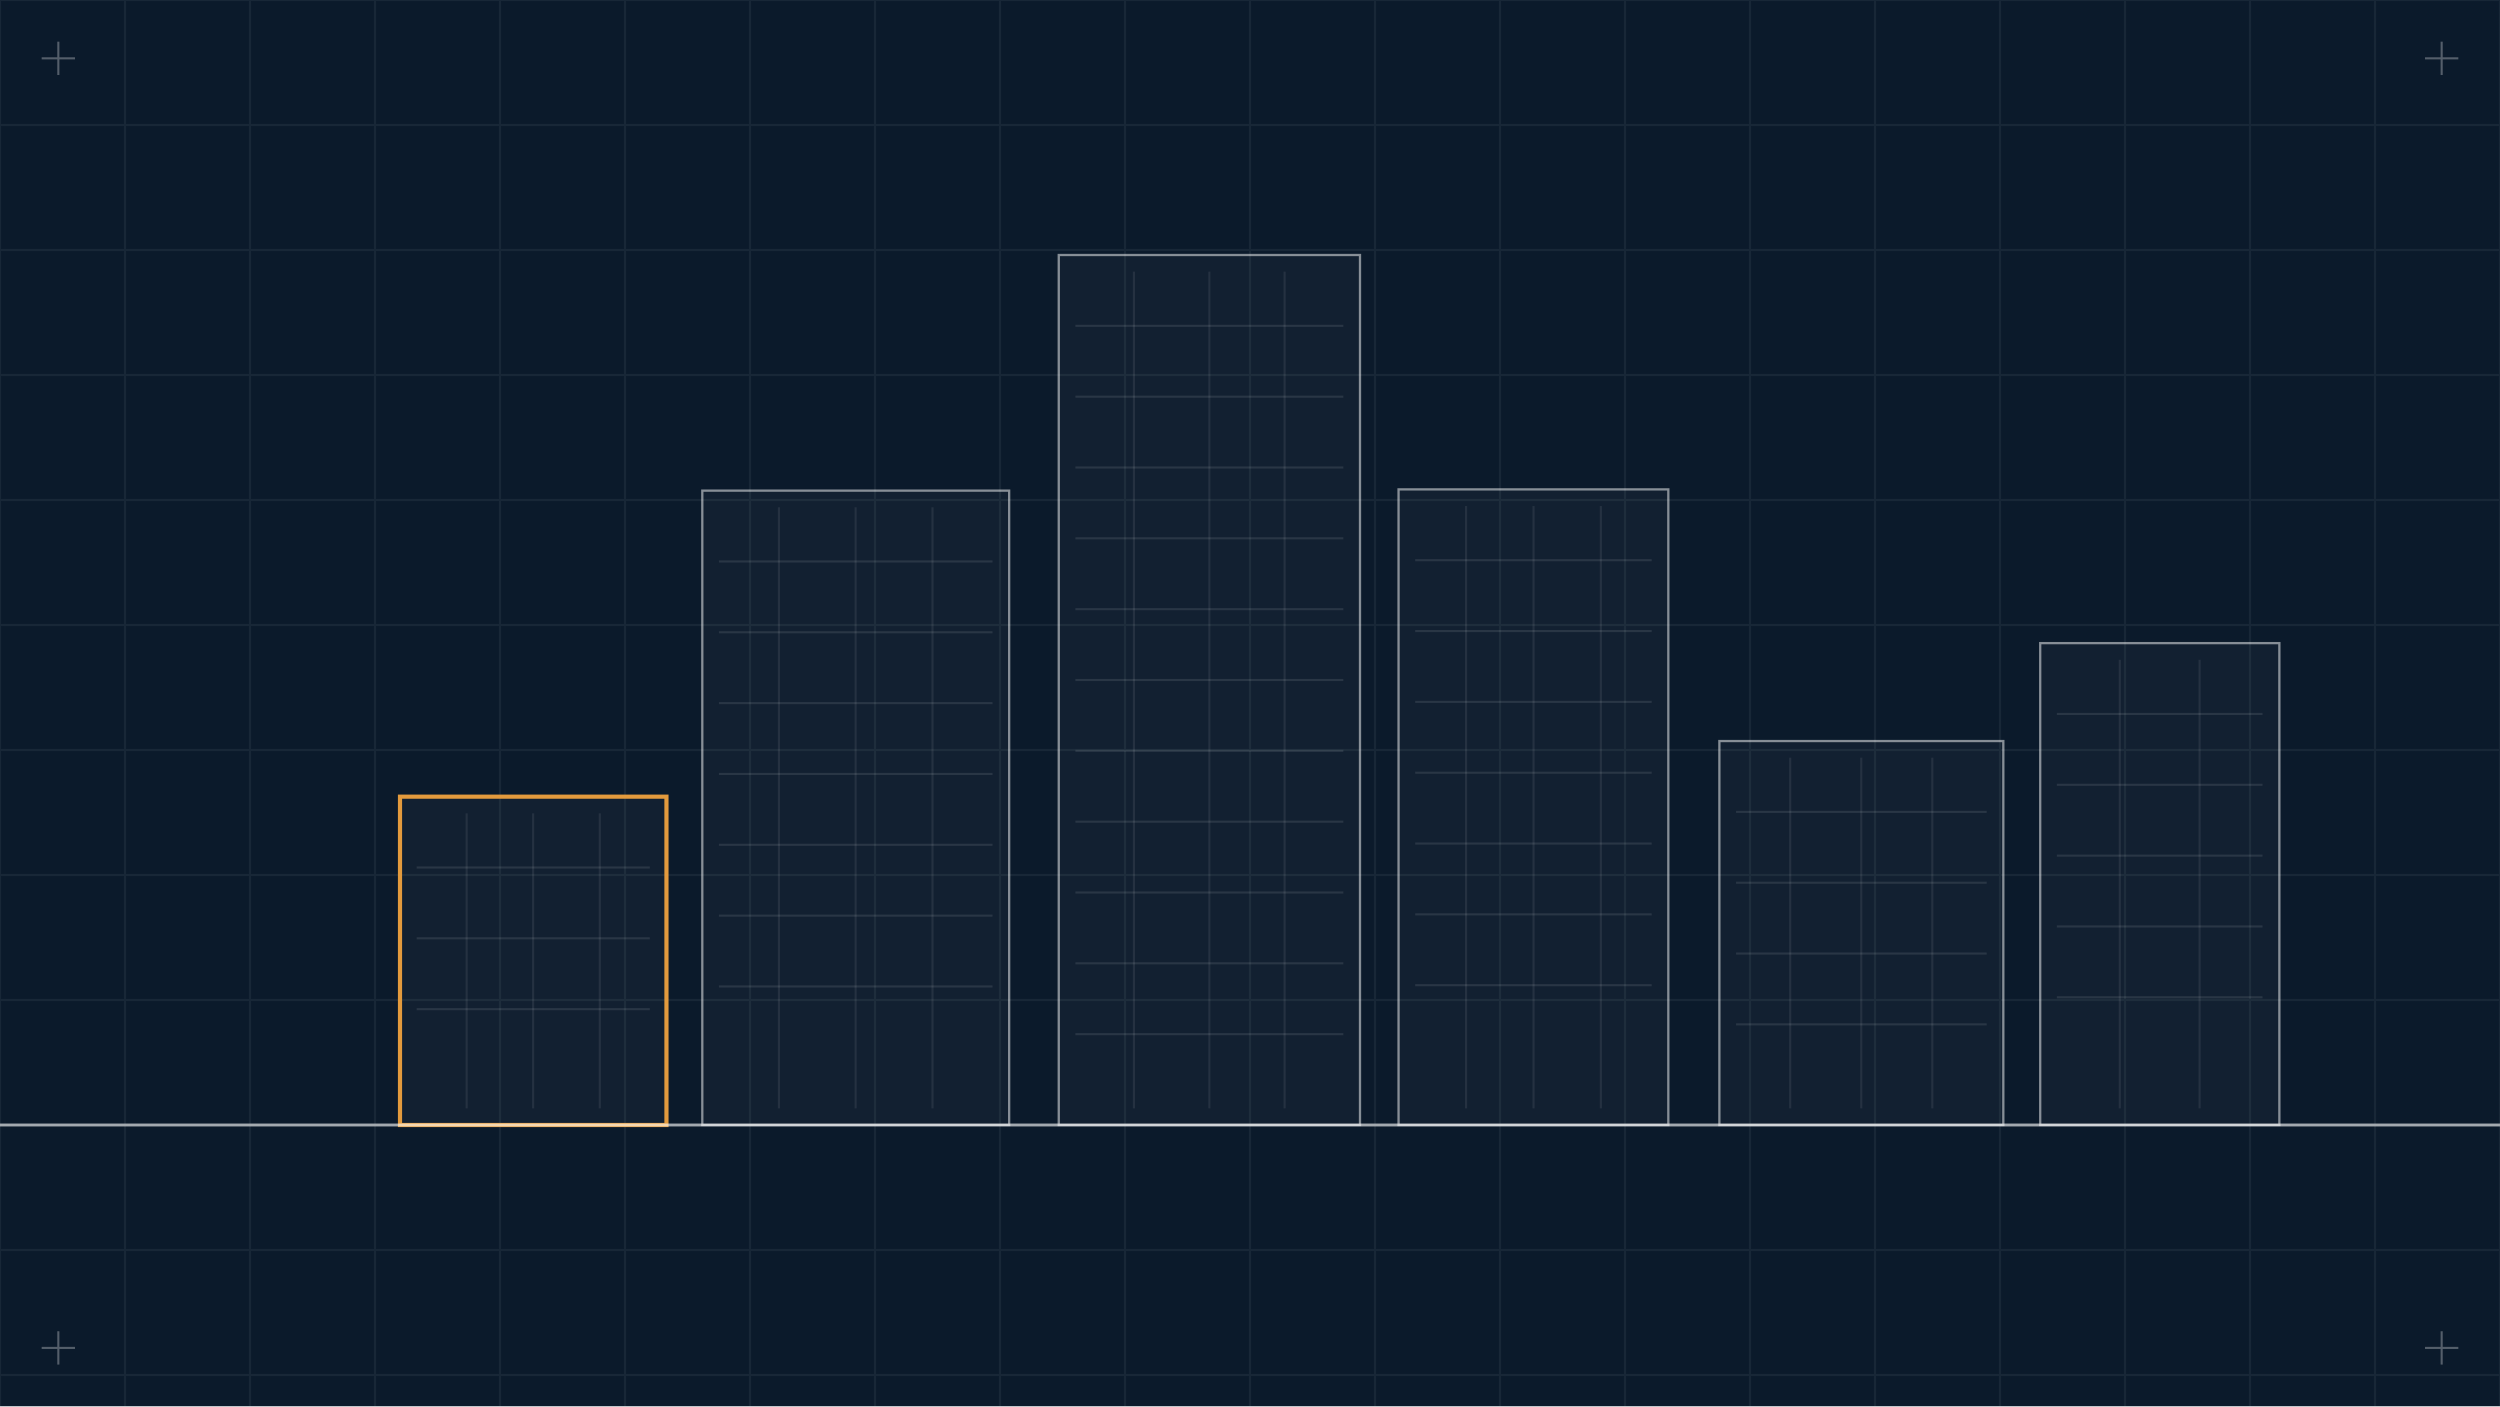
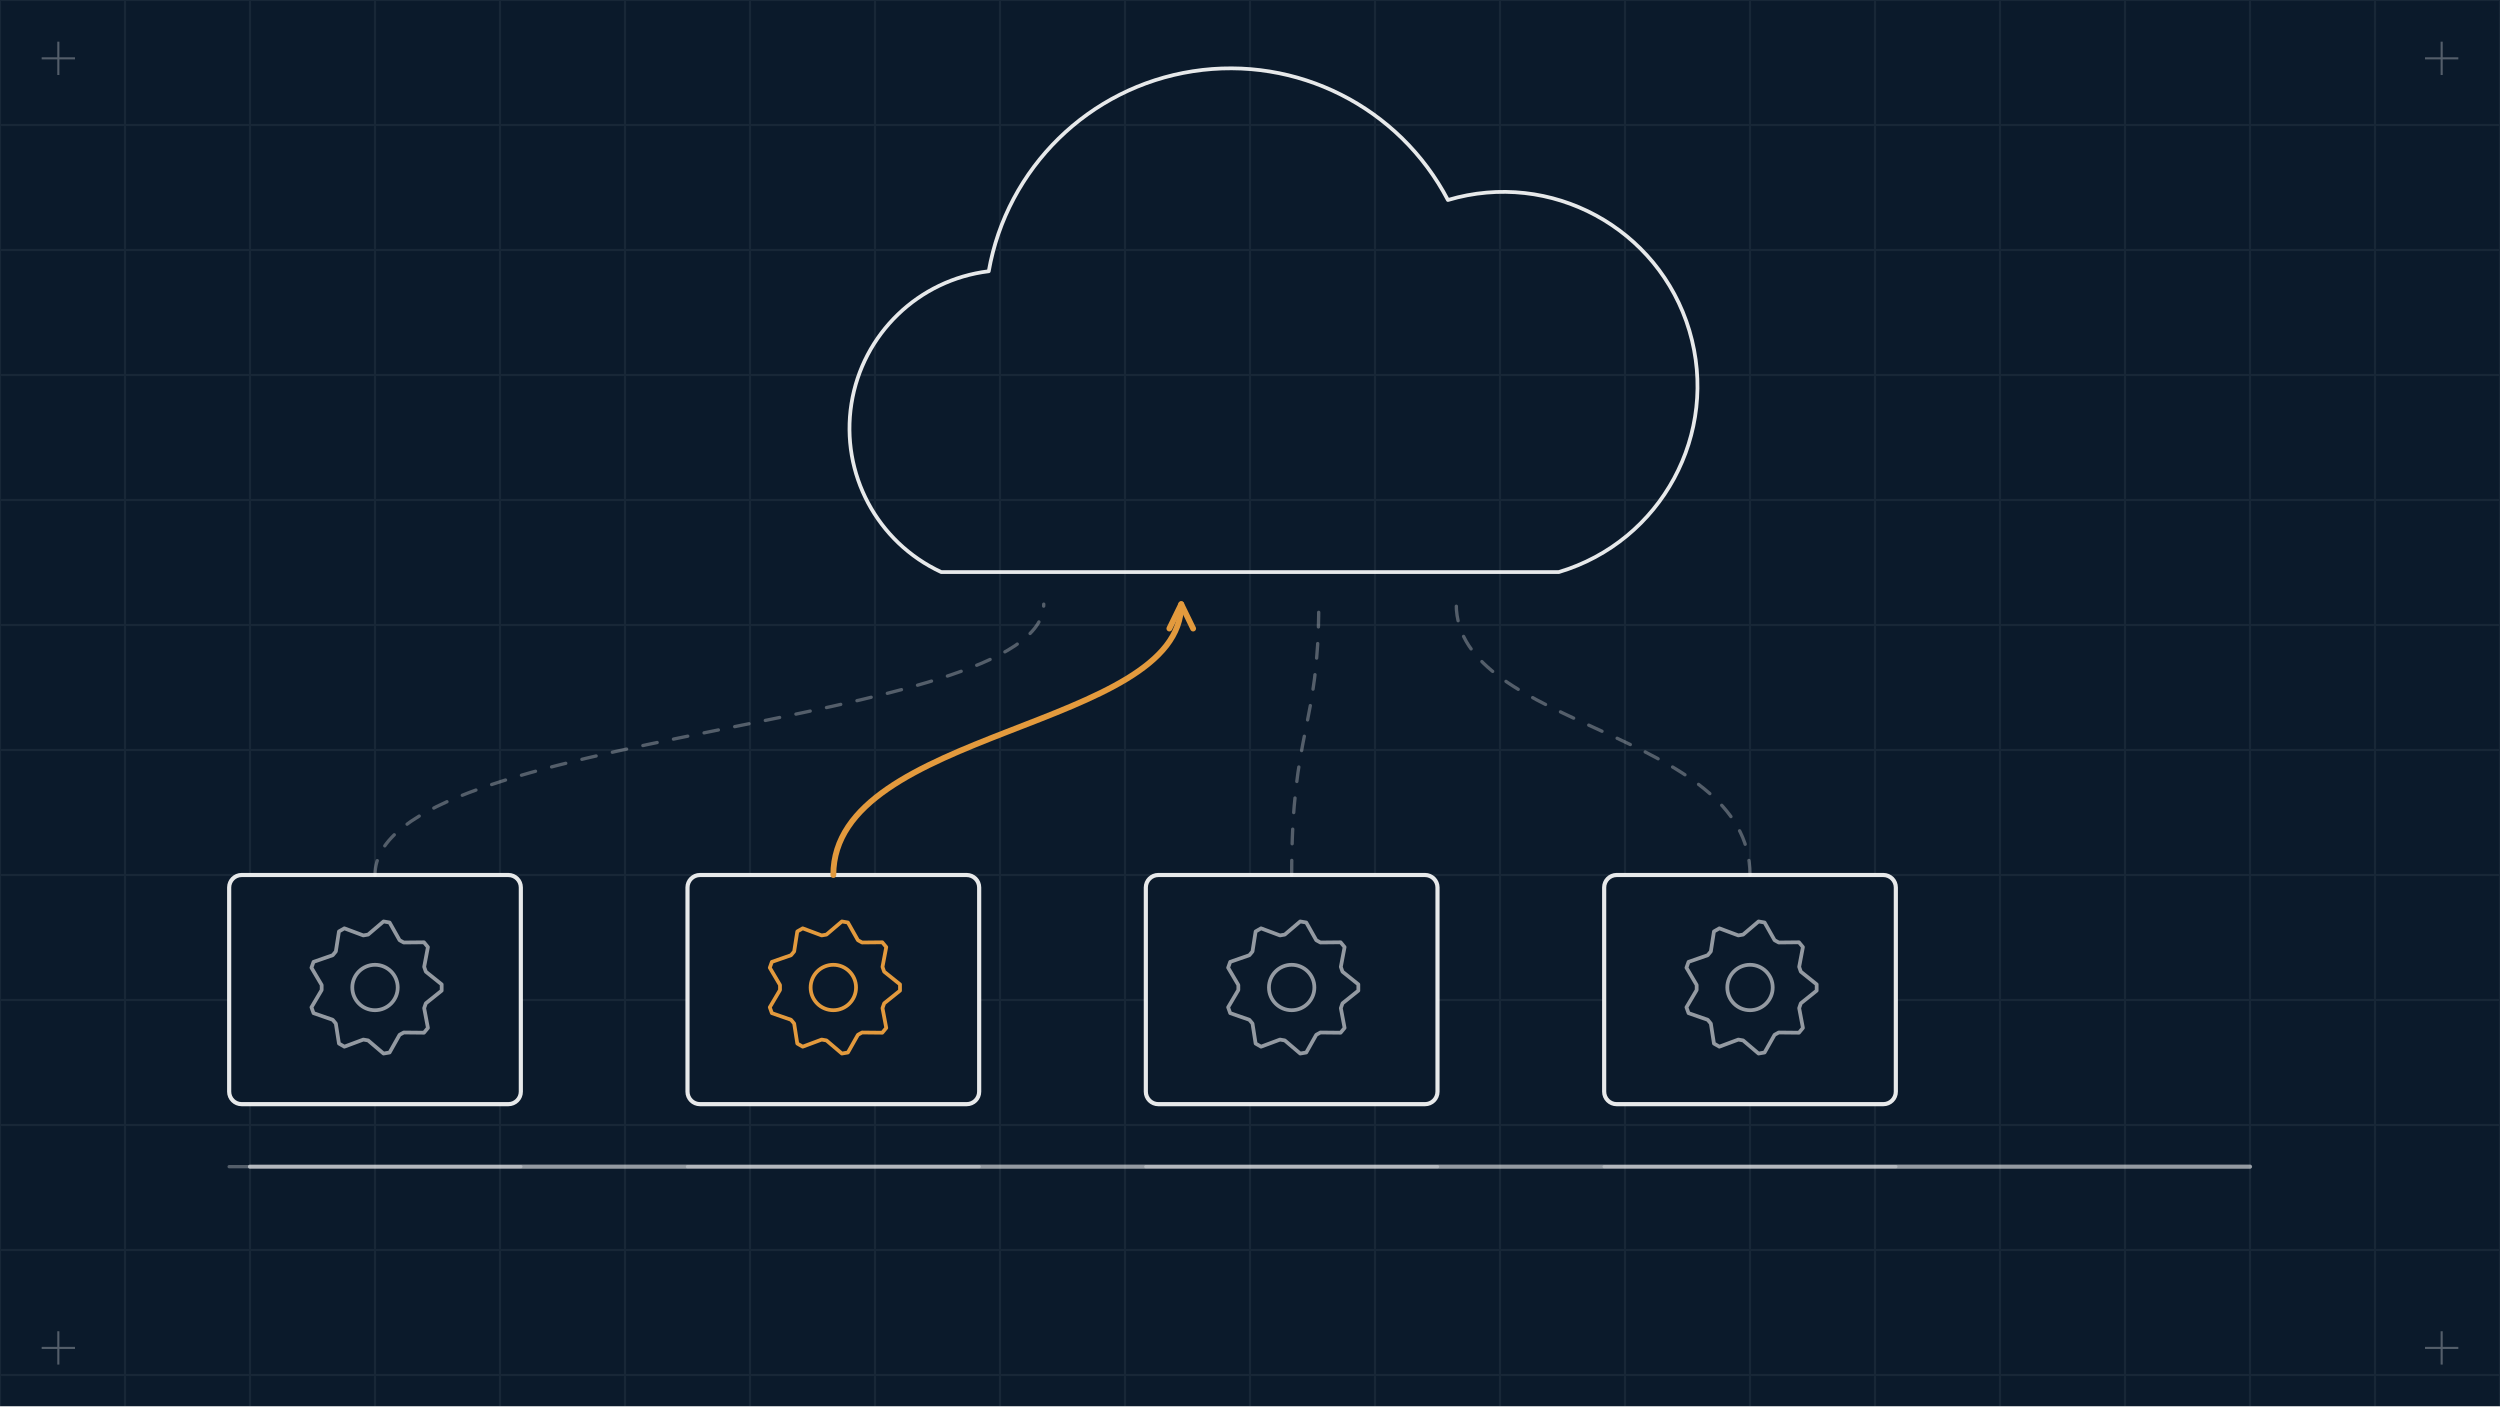
- <svg xmlns="http://www.w3.org/2000/svg" viewBox="0 0 1200 675" role="img" aria-label="Abstract illustration of building blocks with one highlighted block">
+ <svg xmlns="http://www.w3.org/2000/svg" viewBox="0 0 1200 675" role="img" aria-label="Factory machines each wired to a cloud, one connection highlighted">
  <rect width="1200" height="675" fill="#0b1a2b" />
  <path d="M0 0V675M60 0V675M120 0V675M180 0V675M240 0V675M300 0V675M360 0V675M420 0V675M480 0V675M540 0V675M600 0V675M660 0V675M720 0V675M780 0V675M840 0V675M900 0V675M960 0V675M1020 0V675M1080 0V675M1140 0V675M1200 0V675M0 0H1200M0 60H1200M0 120H1200M0 180H1200M0 240H1200M0 300H1200M0 360H1200M0 420H1200M0 480H1200M0 540H1200M0 600H1200M0 660H1200" stroke="rgba(255,255,255,.055)" stroke-width="1" fill="none" />
  <path d="M20 28h16M28 20v16" stroke="rgba(255,255,255,.3)" stroke-width="1" />
  <path d="M1164 28h16M1172 20v16" stroke="rgba(255,255,255,.3)" stroke-width="1" />
  <path d="M20 647h16M28 639v16" stroke="rgba(255,255,255,.3)" stroke-width="1" />
  <path d="M1164 647h16M1172 639v16" stroke="rgba(255,255,255,.3)" stroke-width="1" />
-   <rect x="192" y="382.4" width="127.9" height="157.6" fill="rgba(255,255,255,.03)" stroke="#e39a3d" stroke-width="2" />
-   <path d="M200 416.4H311.9" stroke="rgba(255,255,255,.1)" stroke-width="1" />
-   <path d="M200 450.4H311.9" stroke="rgba(255,255,255,.1)" stroke-width="1" />
-   <path d="M200 484.4H311.9" stroke="rgba(255,255,255,.1)" stroke-width="1" />
-   <path d="M224 390.4V532" stroke="rgba(255,255,255,.08)" stroke-width="1" />
-   <path d="M255.9 390.4V532" stroke="rgba(255,255,255,.08)" stroke-width="1" />
-   <path d="M287.9 390.4V532" stroke="rgba(255,255,255,.08)" stroke-width="1" />
-   <rect x="337.1" y="235.5" width="147.3" height="304.5" fill="rgba(255,255,255,.03)" stroke="rgba(255,255,255,.5)" stroke-width="1.1" />
-   <path d="M345.1 269.5H476.4" stroke="rgba(255,255,255,.1)" stroke-width="1" />
-   <path d="M345.1 303.5H476.4" stroke="rgba(255,255,255,.1)" stroke-width="1" />
-   <path d="M345.1 337.5H476.4" stroke="rgba(255,255,255,.1)" stroke-width="1" />
-   <path d="M345.1 371.5H476.4" stroke="rgba(255,255,255,.1)" stroke-width="1" />
-   <path d="M345.1 405.5H476.4" stroke="rgba(255,255,255,.1)" stroke-width="1" />
-   <path d="M345.1 439.5H476.4" stroke="rgba(255,255,255,.1)" stroke-width="1" />
-   <path d="M345.1 473.5H476.4" stroke="rgba(255,255,255,.1)" stroke-width="1" />
-   <path d="M373.9 243.5V532" stroke="rgba(255,255,255,.08)" stroke-width="1" />
-   <path d="M410.7 243.5V532" stroke="rgba(255,255,255,.08)" stroke-width="1" />
-   <path d="M447.6 243.5V532" stroke="rgba(255,255,255,.08)" stroke-width="1" />
-   <rect x="508.2" y="122.4" width="144.6" height="417.6" fill="rgba(255,255,255,.03)" stroke="rgba(255,255,255,.5)" stroke-width="1.1" />
-   <path d="M516.2 156.4H644.8" stroke="rgba(255,255,255,.1)" stroke-width="1" />
-   <path d="M516.2 190.4H644.8" stroke="rgba(255,255,255,.1)" stroke-width="1" />
-   <path d="M516.2 224.4H644.8" stroke="rgba(255,255,255,.1)" stroke-width="1" />
-   <path d="M516.2 258.4H644.8" stroke="rgba(255,255,255,.1)" stroke-width="1" />
-   <path d="M516.2 292.4H644.8" stroke="rgba(255,255,255,.1)" stroke-width="1" />
-   <path d="M516.2 326.4H644.8" stroke="rgba(255,255,255,.1)" stroke-width="1" />
-   <path d="M516.2 360.4H644.8" stroke="rgba(255,255,255,.1)" stroke-width="1" />
-   <path d="M516.2 394.4H644.8" stroke="rgba(255,255,255,.1)" stroke-width="1" />
-   <path d="M516.2 428.4H644.8" stroke="rgba(255,255,255,.1)" stroke-width="1" />
-   <path d="M516.2 462.4H644.8" stroke="rgba(255,255,255,.1)" stroke-width="1" />
-   <path d="M516.2 496.4H644.8" stroke="rgba(255,255,255,.1)" stroke-width="1" />
-   <path d="M544.3 130.4V532" stroke="rgba(255,255,255,.08)" stroke-width="1" />
-   <path d="M580.5 130.4V532" stroke="rgba(255,255,255,.08)" stroke-width="1" />
-   <path d="M616.6 130.4V532" stroke="rgba(255,255,255,.08)" stroke-width="1" />
-   <rect x="671.3" y="234.9" width="129.5" height="305.1" fill="rgba(255,255,255,.03)" stroke="rgba(255,255,255,.5)" stroke-width="1.1" />
-   <path d="M679.3 268.9H792.8" stroke="rgba(255,255,255,.1)" stroke-width="1" />
-   <path d="M679.3 302.9H792.8" stroke="rgba(255,255,255,.1)" stroke-width="1" />
-   <path d="M679.3 336.9H792.8" stroke="rgba(255,255,255,.1)" stroke-width="1" />
-   <path d="M679.3 370.9H792.8" stroke="rgba(255,255,255,.1)" stroke-width="1" />
-   <path d="M679.3 404.9H792.8" stroke="rgba(255,255,255,.1)" stroke-width="1" />
-   <path d="M679.3 438.9H792.8" stroke="rgba(255,255,255,.1)" stroke-width="1" />
-   <path d="M679.3 472.9H792.8" stroke="rgba(255,255,255,.1)" stroke-width="1" />
-   <path d="M703.7 242.9V532" stroke="rgba(255,255,255,.08)" stroke-width="1" />
-   <path d="M736.1 242.9V532" stroke="rgba(255,255,255,.08)" stroke-width="1" />
-   <path d="M768.4 242.9V532" stroke="rgba(255,255,255,.08)" stroke-width="1" />
-   <rect x="825.3" y="355.7" width="136.3" height="184.3" fill="rgba(255,255,255,.03)" stroke="rgba(255,255,255,.5)" stroke-width="1.1" />
-   <path d="M833.3 389.7H953.6" stroke="rgba(255,255,255,.1)" stroke-width="1" />
-   <path d="M833.3 423.7H953.6" stroke="rgba(255,255,255,.1)" stroke-width="1" />
-   <path d="M833.3 457.7H953.6" stroke="rgba(255,255,255,.1)" stroke-width="1" />
-   <path d="M833.3 491.7H953.6" stroke="rgba(255,255,255,.1)" stroke-width="1" />
-   <path d="M859.3 363.7V532" stroke="rgba(255,255,255,.08)" stroke-width="1" />
-   <path d="M893.4 363.7V532" stroke="rgba(255,255,255,.08)" stroke-width="1" />
-   <path d="M927.5 363.7V532" stroke="rgba(255,255,255,.08)" stroke-width="1" />
-   <rect x="979.3" y="308.7" width="114.8" height="231.3" fill="rgba(255,255,255,.03)" stroke="rgba(255,255,255,.5)" stroke-width="1.1" />
-   <path d="M987.3 342.7H1086" stroke="rgba(255,255,255,.1)" stroke-width="1" />
-   <path d="M987.3 376.7H1086" stroke="rgba(255,255,255,.1)" stroke-width="1" />
-   <path d="M987.3 410.7H1086" stroke="rgba(255,255,255,.1)" stroke-width="1" />
-   <path d="M987.3 444.7H1086" stroke="rgba(255,255,255,.1)" stroke-width="1" />
-   <path d="M987.3 478.7H1086" stroke="rgba(255,255,255,.1)" stroke-width="1" />
-   <path d="M1017.5 316.7V532" stroke="rgba(255,255,255,.08)" stroke-width="1" />
-   <path d="M1055.8 316.7V532" stroke="rgba(255,255,255,.08)" stroke-width="1" />
-   <path d="M0 540H1200" stroke="rgba(255,255,255,.6)" stroke-width="1.4" />
+   <path d="M451.8 274.6a76 76 0 0 1 22.8 -144.4a117.8 117.8 0 0 1 220.4 -34.2a91.2 91.2 0 0 1 53.2 178.6z" stroke="rgba(255,255,255,.9)" stroke-width="1.8" fill="none" stroke-linecap="round" stroke-linejoin="round" />
+   <rect x="110" y="420" width="140" height="110" rx="6" stroke="rgba(255,255,255,.9)" stroke-width="2" fill="#0b1a2b" />
+   <path d="M212 472.5L212 475.5L204.4 481.6L203.6 483.9L205.4 493.4L203.5 495.7L193.8 495.6L191.8 496.7L187 505.2L184.1 505.7L176.7 499.4L174.4 499L165.3 502.4L162.7 500.9L161.2 491.3L159.7 489.5L150.5 486.3L149.5 483.5L154.4 475.2L154.4 472.8L149.5 464.5L150.5 461.7L159.7 458.5L161.2 456.7L162.7 447.1L165.3 445.6L174.4 449L176.7 448.6L184.1 442.3L187 442.8L191.8 451.3L193.8 452.4L203.5 452.3L205.4 454.6L203.6 464.1L204.4 466.4Z" stroke="rgba(255,255,255,.56)" stroke-width="1.8" fill="#0b1a2b" stroke-linecap="round" stroke-linejoin="round" />
+   <circle cx="180" cy="474" r="10.9" stroke="rgba(255,255,255,.56)" stroke-width="1.8" fill="none" />
+   <path d="M110 560L250 560" stroke="rgba(255,255,255,.3)" stroke-width="1.6" fill="none" stroke-linecap="round" stroke-linejoin="round" />
+   <path d="M180 420C180 350 501 350 501 290" stroke="rgba(255,255,255,.3)" stroke-width="1.6" fill="none" stroke-dasharray="7 8" stroke-linecap="round" stroke-linejoin="round" />
+   <rect x="330" y="420" width="140" height="110" rx="6" stroke="rgba(255,255,255,.9)" stroke-width="2" fill="#0b1a2b" />
+   <path d="M432 472.5L432 475.5L424.4 481.6L423.6 483.9L425.4 493.4L423.5 495.7L413.8 495.6L411.8 496.7L407 505.2L404.1 505.7L396.7 499.4L394.4 499L385.3 502.4L382.7 500.9L381.2 491.3L379.7 489.5L370.5 486.3L369.5 483.5L374.4 475.2L374.4 472.8L369.5 464.5L370.5 461.7L379.7 458.5L381.2 456.7L382.7 447.1L385.3 445.6L394.4 449L396.7 448.6L404.1 442.3L407 442.8L411.8 451.3L413.8 452.4L423.5 452.3L425.4 454.6L423.6 464.1L424.4 466.4Z" stroke="#e39a3d" stroke-width="1.8" fill="#0b1a2b" stroke-linecap="round" stroke-linejoin="round" />
+   <circle cx="400" cy="474" r="10.9" stroke="#e39a3d" stroke-width="1.8" fill="none" />
+   <path d="M330 560L470 560" stroke="rgba(255,255,255,.3)" stroke-width="1.6" fill="none" stroke-linecap="round" stroke-linejoin="round" />
+   <path d="M400 420C400 350 567 350 567 290" stroke="#e39a3d" stroke-width="2.8" fill="none" stroke-linecap="round" stroke-linejoin="round" />
+   <path d="M572.7 301.7L567 290L561.3 301.7" stroke="#e39a3d" stroke-width="2.8" fill="none" stroke-linecap="round" stroke-linejoin="round" />
+   <rect x="550" y="420" width="140" height="110" rx="6" stroke="rgba(255,255,255,.9)" stroke-width="2" fill="#0b1a2b" />
+   <path d="M652 472.5L652 475.5L644.4 481.6L643.6 483.9L645.4 493.4L643.5 495.7L633.8 495.6L631.8 496.7L627 505.2L624.1 505.7L616.7 499.4L614.4 499L605.3 502.4L602.7 500.9L601.2 491.3L599.7 489.5L590.5 486.3L589.5 483.5L594.4 475.2L594.4 472.8L589.5 464.5L590.5 461.7L599.7 458.5L601.2 456.7L602.7 447.1L605.3 445.6L614.4 449L616.7 448.6L624.1 442.3L627 442.8L631.8 451.3L633.8 452.4L643.5 452.3L645.4 454.6L643.6 464.1L644.4 466.4Z" stroke="rgba(255,255,255,.56)" stroke-width="1.8" fill="#0b1a2b" stroke-linecap="round" stroke-linejoin="round" />
+   <circle cx="620" cy="474" r="10.9" stroke="rgba(255,255,255,.56)" stroke-width="1.8" fill="none" />
+   <path d="M550 560L690 560" stroke="rgba(255,255,255,.3)" stroke-width="1.6" fill="none" stroke-linecap="round" stroke-linejoin="round" />
+   <path d="M620 420C620 350 633 350 633 290" stroke="rgba(255,255,255,.3)" stroke-width="1.6" fill="none" stroke-dasharray="7 8" stroke-linecap="round" stroke-linejoin="round" />
+   <rect x="770" y="420" width="140" height="110" rx="6" stroke="rgba(255,255,255,.9)" stroke-width="2" fill="#0b1a2b" />
+   <path d="M872 472.5L872 475.5L864.4 481.6L863.6 483.9L865.4 493.4L863.5 495.7L853.8 495.6L851.8 496.7L847 505.2L844.1 505.7L836.7 499.4L834.4 499L825.3 502.4L822.7 500.9L821.2 491.3L819.7 489.5L810.5 486.3L809.5 483.5L814.4 475.2L814.4 472.8L809.5 464.5L810.5 461.7L819.7 458.5L821.2 456.7L822.7 447.1L825.3 445.6L834.4 449L836.7 448.6L844.1 442.3L847 442.8L851.8 451.3L853.8 452.4L863.5 452.3L865.4 454.6L863.6 464.1L864.4 466.4Z" stroke="rgba(255,255,255,.56)" stroke-width="1.8" fill="#0b1a2b" stroke-linecap="round" stroke-linejoin="round" />
+   <circle cx="840" cy="474" r="10.9" stroke="rgba(255,255,255,.56)" stroke-width="1.8" fill="none" />
+   <path d="M770 560L910 560" stroke="rgba(255,255,255,.3)" stroke-width="1.6" fill="none" stroke-linecap="round" stroke-linejoin="round" />
+   <path d="M840 420C840 350 699 350 699 290" stroke="rgba(255,255,255,.3)" stroke-width="1.6" fill="none" stroke-dasharray="7 8" stroke-linecap="round" stroke-linejoin="round" />
+   <path d="M120 560L1080 560" stroke="rgba(255,255,255,.56)" stroke-width="2" fill="none" stroke-linecap="round" stroke-linejoin="round" />
</svg>
